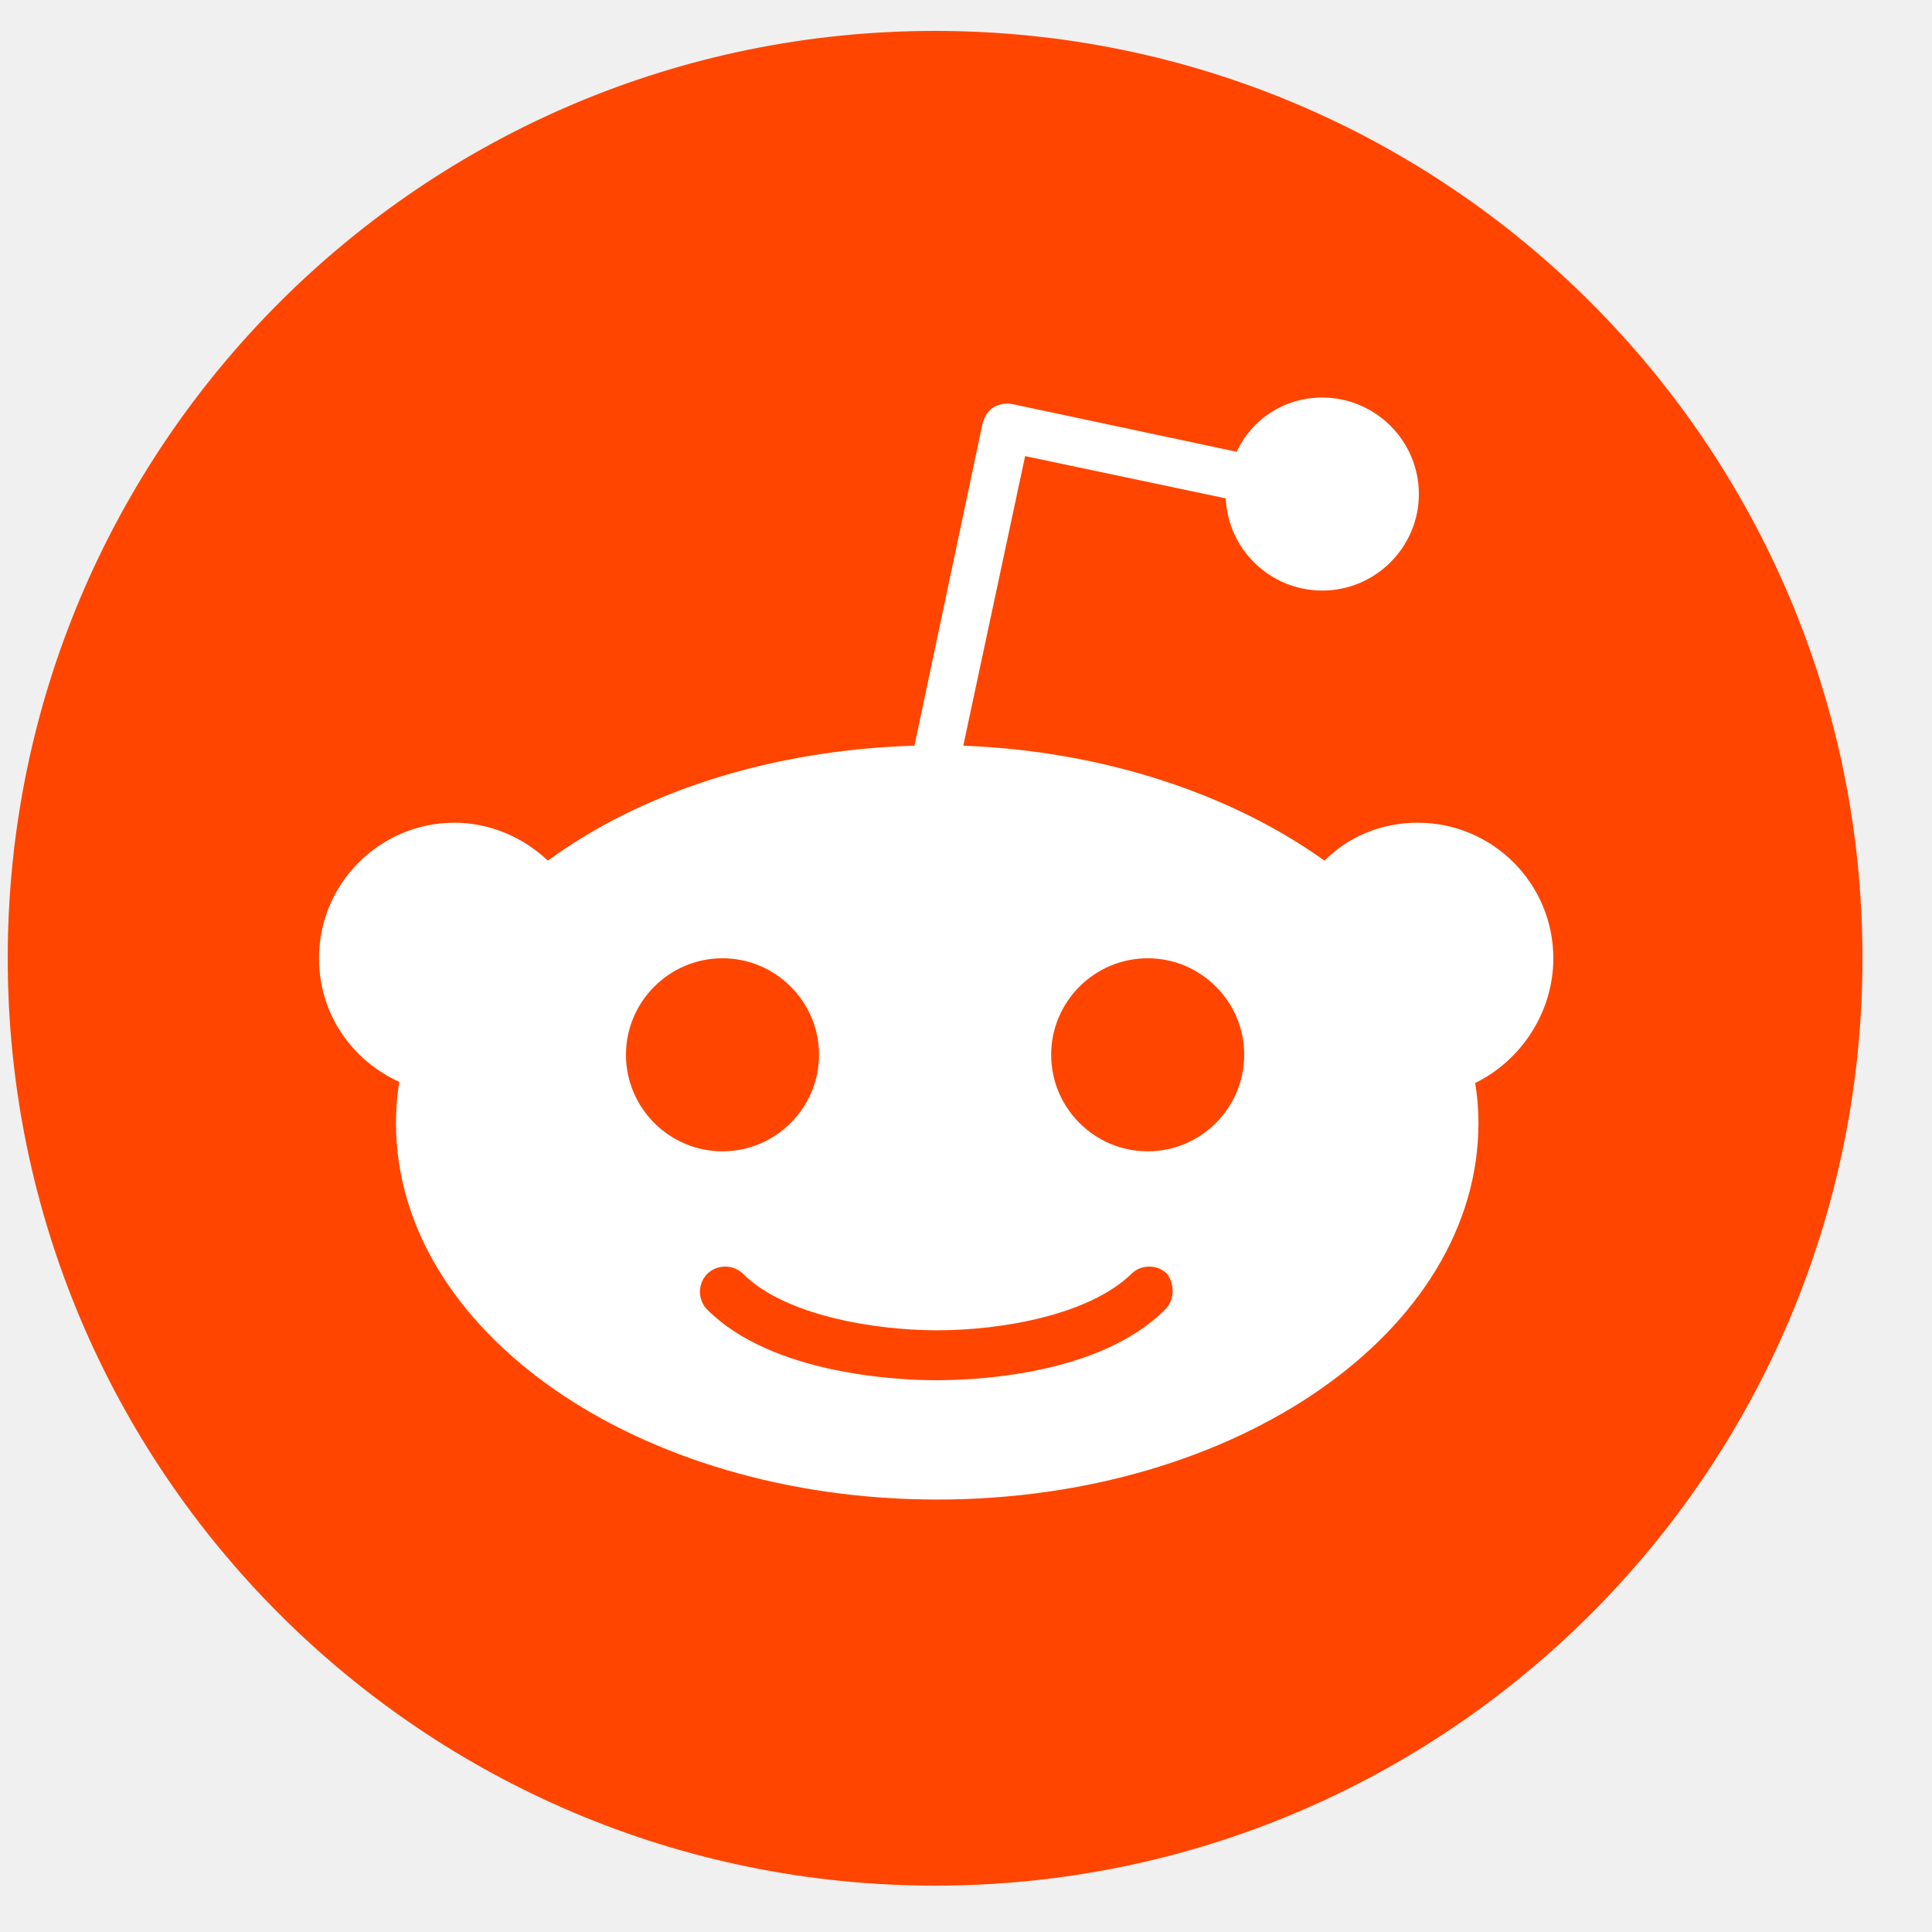
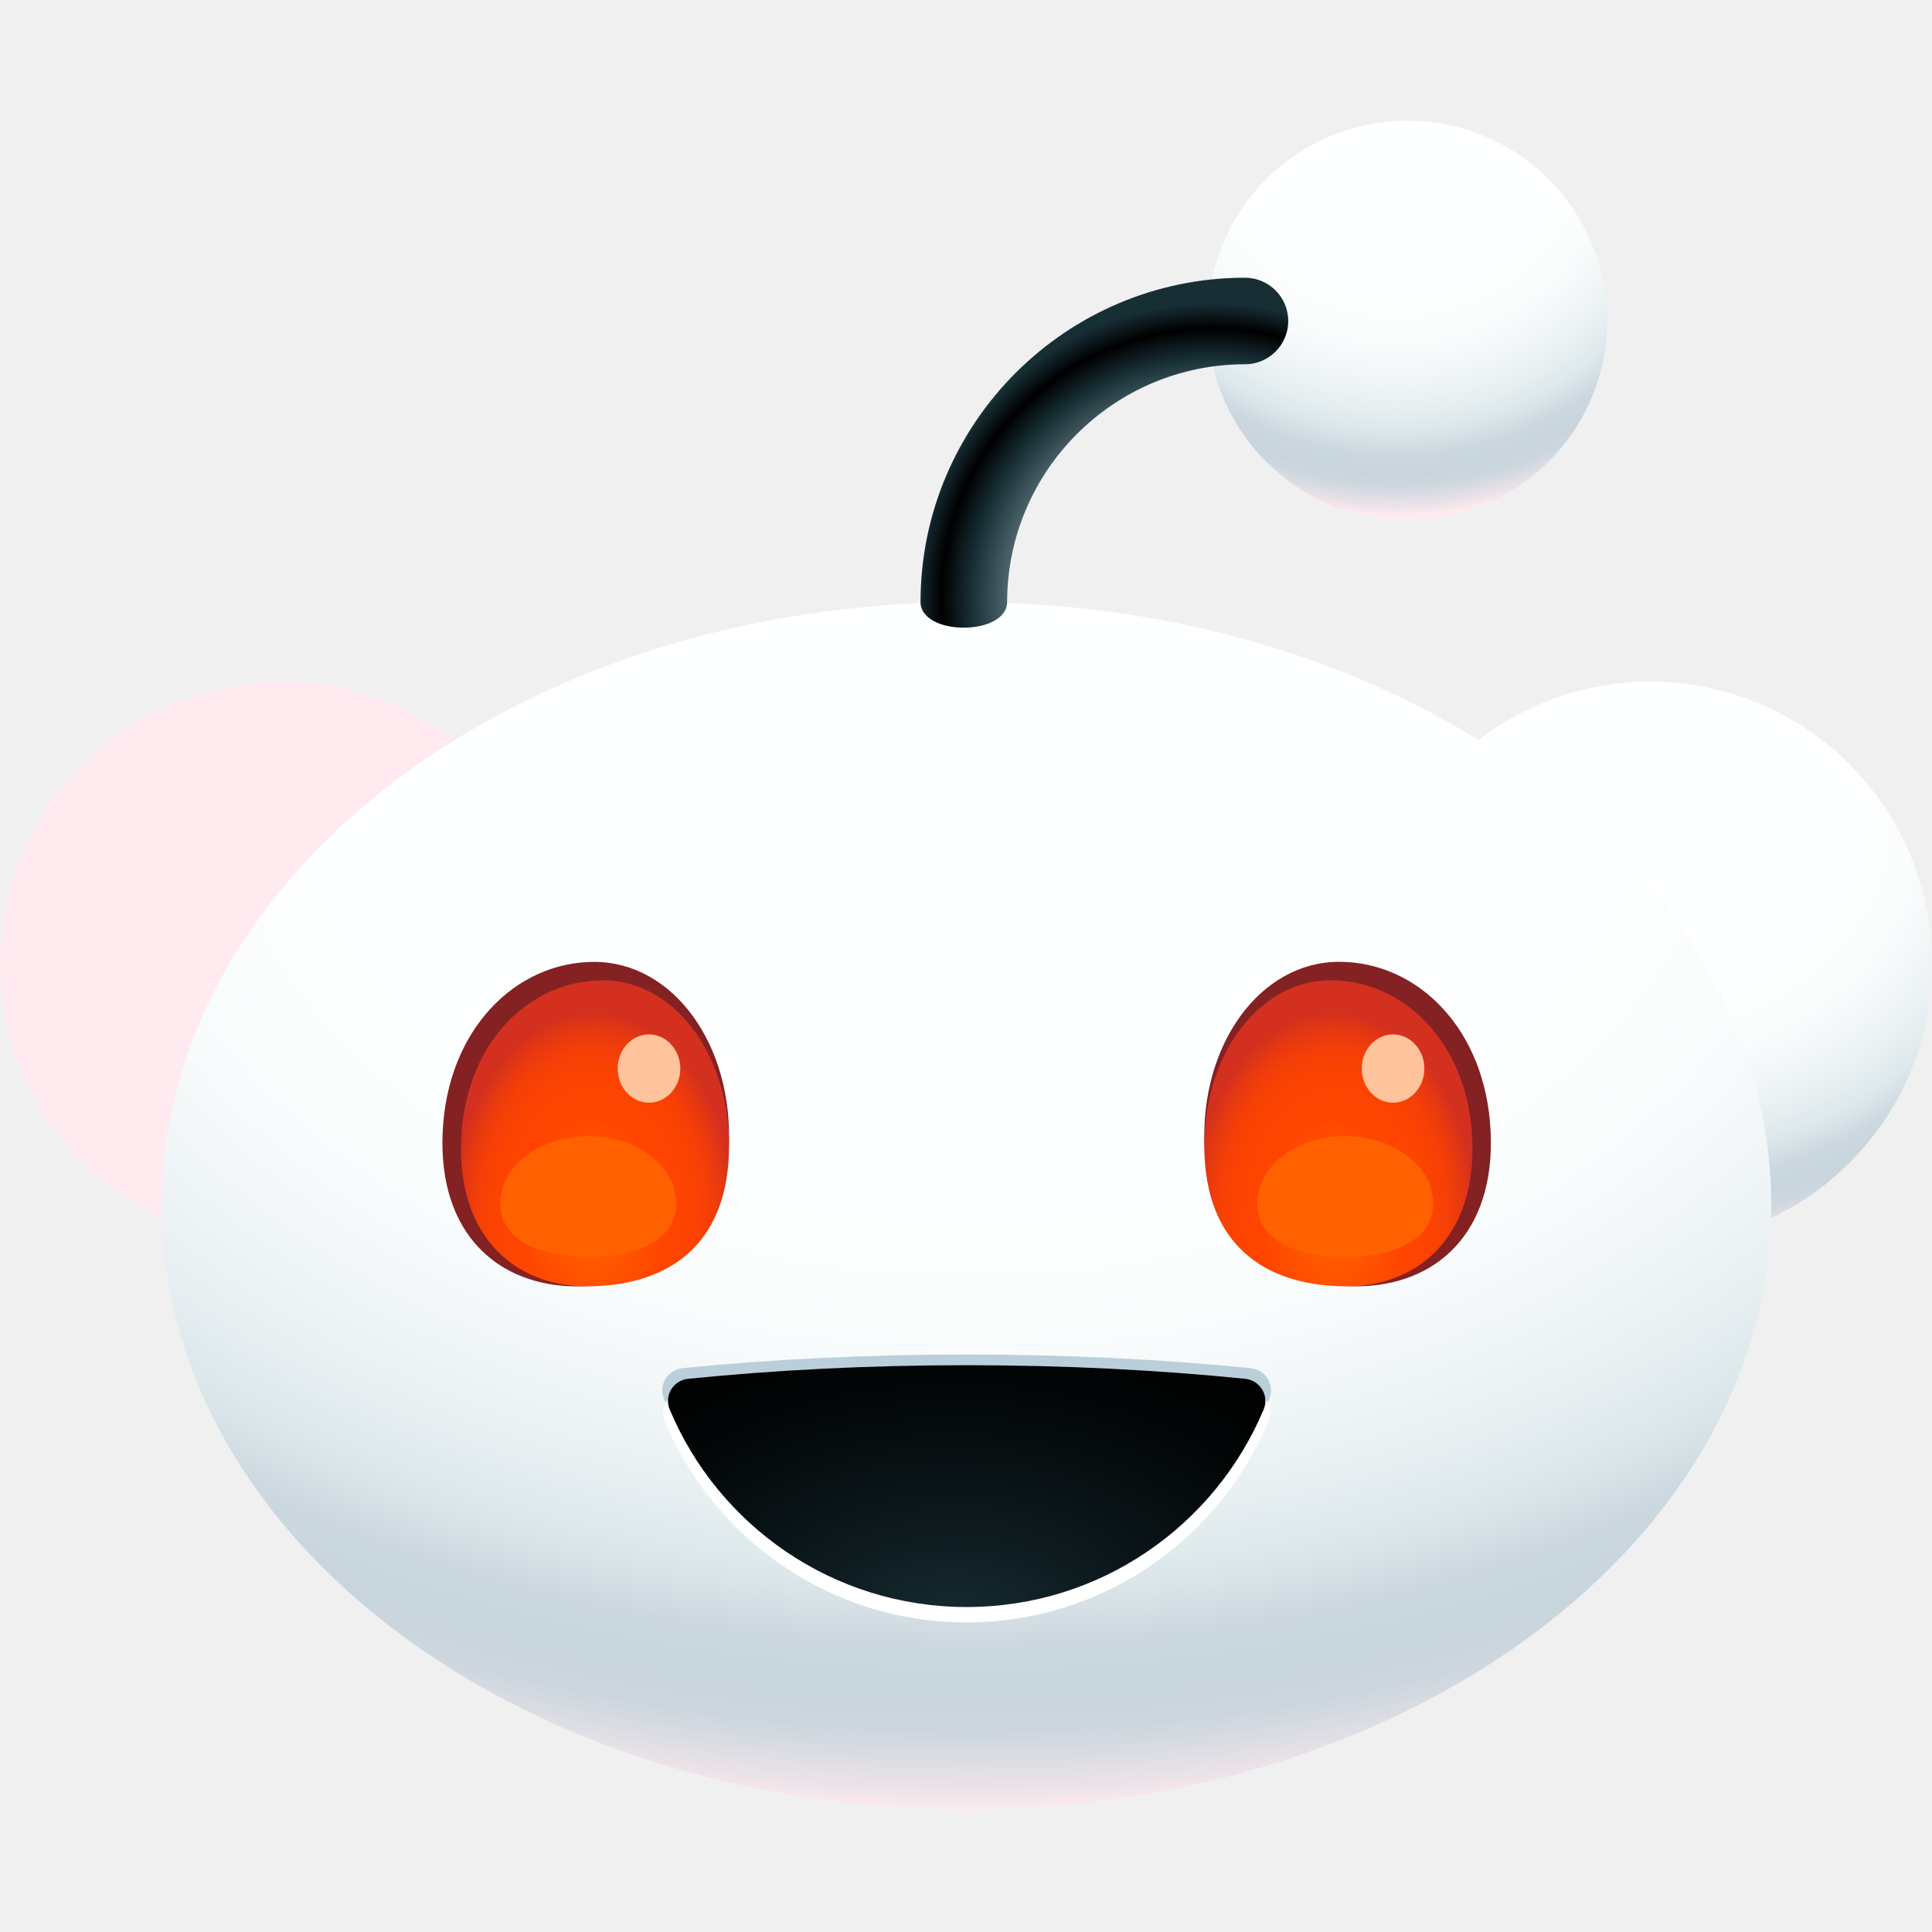
- <svg xmlns="http://www.w3.org/2000/svg" width="25" height="25" viewBox="0 0 25 25" fill="none">
-   <path d="M12.1 24.4C18.727 24.4 24.1 19.027 24.1 12.4C24.1 5.773 18.727 0.4 12.1 0.4C5.472 0.4 0.1 5.773 0.1 12.4C0.1 19.027 5.472 24.4 12.1 24.4Z" fill="#FF4500" />
-   <path d="M20.1 12.4C20.1 11.432 19.314 10.646 18.346 10.646C17.868 10.646 17.447 10.828 17.139 11.137C15.945 10.281 14.289 9.719 12.465 9.649L13.265 5.902L15.861 6.449C15.889 7.109 16.437 7.642 17.11 7.642C17.798 7.642 18.36 7.081 18.36 6.393C18.36 5.705 17.798 5.144 17.11 5.144C16.619 5.144 16.198 5.425 16.002 5.846L13.096 5.228C13.012 5.214 12.928 5.228 12.858 5.27C12.788 5.312 12.745 5.382 12.717 5.467L11.833 9.649C9.967 9.705 8.296 10.253 7.089 11.137C6.781 10.842 6.345 10.646 5.882 10.646C4.914 10.646 4.128 11.432 4.128 12.4C4.128 13.116 4.549 13.719 5.167 14C5.138 14.168 5.124 14.351 5.124 14.533C5.124 17.228 8.254 19.404 12.128 19.404C16.002 19.404 19.131 17.228 19.131 14.533C19.131 14.351 19.117 14.182 19.089 14.014C19.665 13.733 20.1 13.116 20.1 12.4ZM8.1 13.649C8.1 12.961 8.661 12.4 9.349 12.4C10.037 12.4 10.598 12.961 10.598 13.649C10.598 14.337 10.037 14.898 9.349 14.898C8.661 14.898 8.1 14.337 8.1 13.649ZM15.075 16.947C14.219 17.803 12.591 17.86 12.114 17.86C11.637 17.86 9.995 17.79 9.152 16.947C9.026 16.821 9.026 16.61 9.152 16.484C9.279 16.358 9.489 16.358 9.616 16.484C10.149 17.017 11.3 17.214 12.128 17.214C12.956 17.214 14.093 17.017 14.64 16.484C14.767 16.358 14.977 16.358 15.103 16.484C15.202 16.625 15.202 16.821 15.075 16.947ZM14.851 14.898C14.163 14.898 13.602 14.337 13.602 13.649C13.602 12.961 14.163 12.4 14.851 12.4C15.539 12.4 16.1 12.961 16.1 13.649C16.1 14.337 15.539 14.898 14.851 14.898Z" fill="white" />
+ <svg xmlns="http://www.w3.org/2000/svg" width="24" height="24" viewBox="0 0 24 24" fill="none">
+   <path d="M20.499 15.47C22.433 15.47 24 13.903 24 11.969C24 10.036 22.433 8.468 20.499 8.468C18.565 8.468 16.998 10.036 16.998 11.969C16.998 13.903 18.565 15.47 20.499 15.47Z" fill="url(#paint0_radial_4_250)" />
+   <path d="M3.501 15.47C5.435 15.47 7.002 13.903 7.002 11.969C7.002 10.036 5.435 8.468 3.501 8.468C1.567 8.468 0 10.036 0 11.969C0 13.903 1.567 15.47 3.501 15.47Z" fill="url(#paint1_radial_4_250)" />
+   <path d="M12.008 22.473C17.528 22.473 22.003 19.117 22.003 14.977C22.003 10.837 17.528 7.481 12.008 7.481C6.488 7.481 2.013 10.837 2.013 14.977C2.013 19.117 6.488 22.473 12.008 22.473Z" fill="url(#paint2_radial_4_250)" />
+   <path d="M9.053 14.248C8.994 15.518 8.151 15.98 7.171 15.98C6.19 15.98 5.441 15.33 5.499 14.06C5.558 12.79 6.401 11.949 7.382 11.949C8.362 11.949 9.112 12.979 9.053 14.248Z" fill="#842123" />
+   <path d="M18.517 14.059C18.576 15.328 17.827 15.979 16.846 15.979C15.864 15.979 15.021 15.518 14.963 14.247C14.905 12.978 15.653 11.948 16.635 11.948C17.616 11.948 18.46 12.788 18.517 14.059Z" fill="#842123" />
+   <path d="M14.963 14.359C15.018 15.547 15.807 15.979 16.725 15.979C17.643 15.979 18.344 15.333 18.289 14.144C18.234 12.955 17.445 12.178 16.527 12.178C15.609 12.178 14.908 13.17 14.963 14.359Z" fill="url(#paint3_radial_4_250)" />
+   <path d="M9.054 14.359C8.999 15.547 8.211 15.979 7.293 15.979C6.374 15.979 5.674 15.333 5.729 14.144C5.784 12.955 6.572 12.178 7.491 12.178C8.409 12.178 9.109 13.17 9.054 14.359Z" fill="url(#paint4_radial_4_250)" />
+   <path d="M12.008 16.826C10.769 16.826 9.581 16.886 8.483 16.995C8.295 17.014 8.176 17.205 8.248 17.376C8.863 18.818 10.315 19.831 12.008 19.831C13.702 19.831 15.152 18.818 15.768 17.376C15.841 17.205 15.722 17.014 15.534 16.995C14.435 16.886 13.247 16.826 12.008 16.826Z" fill="#BBCFDA" />
+   <path d="M12.008 17.102C10.773 17.102 9.588 17.163 8.493 17.274C8.306 17.293 8.187 17.487 8.26 17.66C8.874 19.126 10.32 20.154 12.007 20.154C13.694 20.154 15.142 19.125 15.755 17.66C15.828 17.487 15.71 17.293 15.522 17.274C14.427 17.163 13.243 17.102 12.007 17.102H12.008Z" fill="white" />
+   <path d="M12.008 16.959C10.792 16.959 9.627 17.019 8.548 17.128C8.364 17.146 8.247 17.337 8.319 17.508C8.922 18.95 10.346 19.963 12.008 19.963C13.67 19.963 15.093 18.95 15.698 17.508C15.769 17.337 15.652 17.146 15.468 17.128C14.391 17.019 13.225 16.959 12.008 16.959Z" fill="url(#paint5_radial_4_250)" />
+   <path d="M17.483 6.462C18.853 6.462 19.964 5.351 19.964 3.981C19.964 2.611 18.853 1.5 17.483 1.5C16.113 1.5 15.002 2.611 15.002 3.981C15.002 5.351 16.113 6.462 17.483 6.462Z" fill="url(#paint6_radial_4_250)" />
+   <path d="M11.973 7.797C11.675 7.797 11.435 7.673 11.435 7.481C11.435 5.258 13.244 3.45 15.466 3.45C15.763 3.45 16.003 3.692 16.003 3.988C16.003 4.284 15.762 4.525 15.466 4.525C13.837 4.525 12.511 5.851 12.511 7.481C12.511 7.673 12.269 7.797 11.973 7.797Z" fill="url(#paint7_radial_4_250)" />
+   <path d="M8.401 14.947C8.401 15.407 7.911 15.613 7.308 15.613C6.705 15.613 6.215 15.407 6.215 14.947C6.215 14.486 6.705 14.114 7.308 14.114C7.911 14.114 8.401 14.486 8.401 14.947Z" fill="#FF6101" />
+   <path d="M17.803 14.947C17.803 15.407 17.313 15.613 16.71 15.613C16.107 15.613 15.617 15.407 15.617 14.947C15.617 14.486 16.107 14.114 16.71 14.114C17.313 14.114 17.803 14.486 17.803 14.947Z" fill="#FF6101" />
+   <path d="M8.062 13.698C8.277 13.698 8.451 13.508 8.451 13.274C8.451 13.04 8.277 12.85 8.062 12.85C7.847 12.85 7.673 13.04 7.673 13.274C7.673 13.508 7.847 13.698 8.062 13.698Z" fill="#FFC49C" />
+   <path d="M17.305 13.698C17.52 13.698 17.694 13.508 17.694 13.274C17.694 13.04 17.52 12.85 17.305 12.85C17.09 12.85 16.916 13.04 16.916 13.274C16.916 13.508 17.09 13.698 17.305 13.698Z" fill="#FFC49C" />
+   <defs>
+     <radialGradient id="paint0_radial_4_250" cx="0" cy="0" r="1" gradientUnits="userSpaceOnUse" gradientTransform="translate(20.3529 10.0842) scale(7.01628 6.12058)">
+       <stop stop-color="#FEFFFF" />
+       <stop offset="0.4" stop-color="#FEFFFF" />
+       <stop offset="0.51" stop-color="#F9FCFC" />
+       <stop offset="0.62" stop-color="#EDF3F5" />
+       <stop offset="0.7" stop-color="#DEE9EC" />
+       <stop offset="0.72" stop-color="#D8E4E8" />
+       <stop offset="0.76" stop-color="#CCD8DF" />
+       <stop offset="0.8" stop-color="#C8D5DD" />
+       <stop offset="0.83" stop-color="#CCD6DE" />
+       <stop offset="0.85" stop-color="#D8DBE2" />
+       <stop offset="0.88" stop-color="#EDE3E9" />
+       <stop offset="0.9" stop-color="#FFEBEF" />
+     </radialGradient>
+     <radialGradient id="paint1_radial_4_250" cx="0" cy="0" r="1" gradientUnits="userSpaceOnUse" gradientTransform="translate(3.50117 26.208) scale(0.0275256 0.0240117)">
+       <stop stop-color="#FEFFFF" />
+       <stop offset="0.4" stop-color="#FEFFFF" />
+       <stop offset="0.51" stop-color="#F9FCFC" />
+       <stop offset="0.62" stop-color="#EDF3F5" />
+       <stop offset="0.7" stop-color="#DEE9EC" />
+       <stop offset="0.72" stop-color="#D8E4E8" />
+       <stop offset="0.76" stop-color="#CCD8DF" />
+       <stop offset="0.8" stop-color="#C8D5DD" />
+       <stop offset="0.83" stop-color="#CCD6DE" />
+       <stop offset="0.85" stop-color="#D8DBE2" />
+       <stop offset="0.88" stop-color="#EDE3E9" />
+       <stop offset="0.9" stop-color="#FFEBEF" />
+     </radialGradient>
+     <radialGradient id="paint2_radial_4_250" cx="0" cy="0" r="1" gradientUnits="userSpaceOnUse" gradientTransform="translate(12.0759 9.10245) scale(21.1639 14.8598)">
+       <stop stop-color="#FEFFFF" />
+       <stop offset="0.4" stop-color="#FEFFFF" />
+       <stop offset="0.51" stop-color="#F9FCFC" />
+       <stop offset="0.62" stop-color="#EDF3F5" />
+       <stop offset="0.7" stop-color="#DEE9EC" />
+       <stop offset="0.72" stop-color="#D8E4E8" />
+       <stop offset="0.76" stop-color="#CCD8DF" />
+       <stop offset="0.8" stop-color="#C8D5DD" />
+       <stop offset="0.83" stop-color="#CCD6DE" />
+       <stop offset="0.85" stop-color="#D8DBE2" />
+       <stop offset="0.88" stop-color="#EDE3E9" />
+       <stop offset="0.9" stop-color="#FFEBEF" />
+     </radialGradient>
+     <radialGradient id="paint3_radial_4_250" cx="0" cy="0" r="1" gradientUnits="userSpaceOnUse" gradientTransform="translate(16.5661 15.1693) rotate(180) scale(1.76825 2.59594)">
+       <stop stop-color="#FF6600" />
+       <stop offset="0.5" stop-color="#FF4500" />
+       <stop offset="0.7" stop-color="#FC4301" />
+       <stop offset="0.82" stop-color="#F43F07" />
+       <stop offset="0.92" stop-color="#E53812" />
+       <stop offset="1" stop-color="#D4301F" />
+     </radialGradient>
+     <radialGradient id="paint4_radial_4_250" cx="0" cy="0" r="1" gradientUnits="userSpaceOnUse" gradientTransform="translate(7.37184 15.1693) scale(1.76825 2.59594)">
+       <stop stop-color="#FF6600" />
+       <stop offset="0.5" stop-color="#FF4500" />
+       <stop offset="0.7" stop-color="#FC4301" />
+       <stop offset="0.82" stop-color="#F43F07" />
+       <stop offset="0.92" stop-color="#E53812" />
+       <stop offset="1" stop-color="#D4301F" />
+     </radialGradient>
+     <radialGradient id="paint5_radial_4_250" cx="0" cy="0" r="1" gradientUnits="userSpaceOnUse" gradientTransform="translate(11.8436 20.3155) scale(6.23511 4.11251)">
+       <stop stop-color="#172E35" />
+       <stop offset="0.29" stop-color="#0E1C21" />
+       <stop offset="0.73" stop-color="#030708" />
+       <stop offset="1" />
+     </radialGradient>
+     <radialGradient id="paint6_radial_4_250" cx="0" cy="0" r="1" gradientUnits="userSpaceOnUse" gradientTransform="translate(17.3427 1.4808) scale(5.47319 5.47319)">
+       <stop stop-color="#FEFFFF" />
+       <stop offset="0.4" stop-color="#FEFFFF" />
+       <stop offset="0.51" stop-color="#F9FCFC" />
+       <stop offset="0.62" stop-color="#EDF3F5" />
+       <stop offset="0.7" stop-color="#DEE9EC" />
+       <stop offset="0.72" stop-color="#D8E4E8" />
+       <stop offset="0.76" stop-color="#CCD8DF" />
+       <stop offset="0.8" stop-color="#C8D5DD" />
+       <stop offset="0.83" stop-color="#CCD6DE" />
+       <stop offset="0.85" stop-color="#D8DBE2" />
+       <stop offset="0.88" stop-color="#EDE3E9" />
+       <stop offset="0.9" stop-color="#FFEBEF" />
+     </radialGradient>
+     <radialGradient id="paint7_radial_4_250" cx="0" cy="0" r="1" gradientUnits="userSpaceOnUse" gradientTransform="translate(15.0614 7.4474) scale(4.48613)">
+       <stop offset="0.48" stop-color="#7A9299" />
+       <stop offset="0.67" stop-color="#172E35" />
+       <stop offset="0.75" />
+       <stop offset="0.82" stop-color="#172E35" />
+     </radialGradient>
+   </defs>
</svg>
